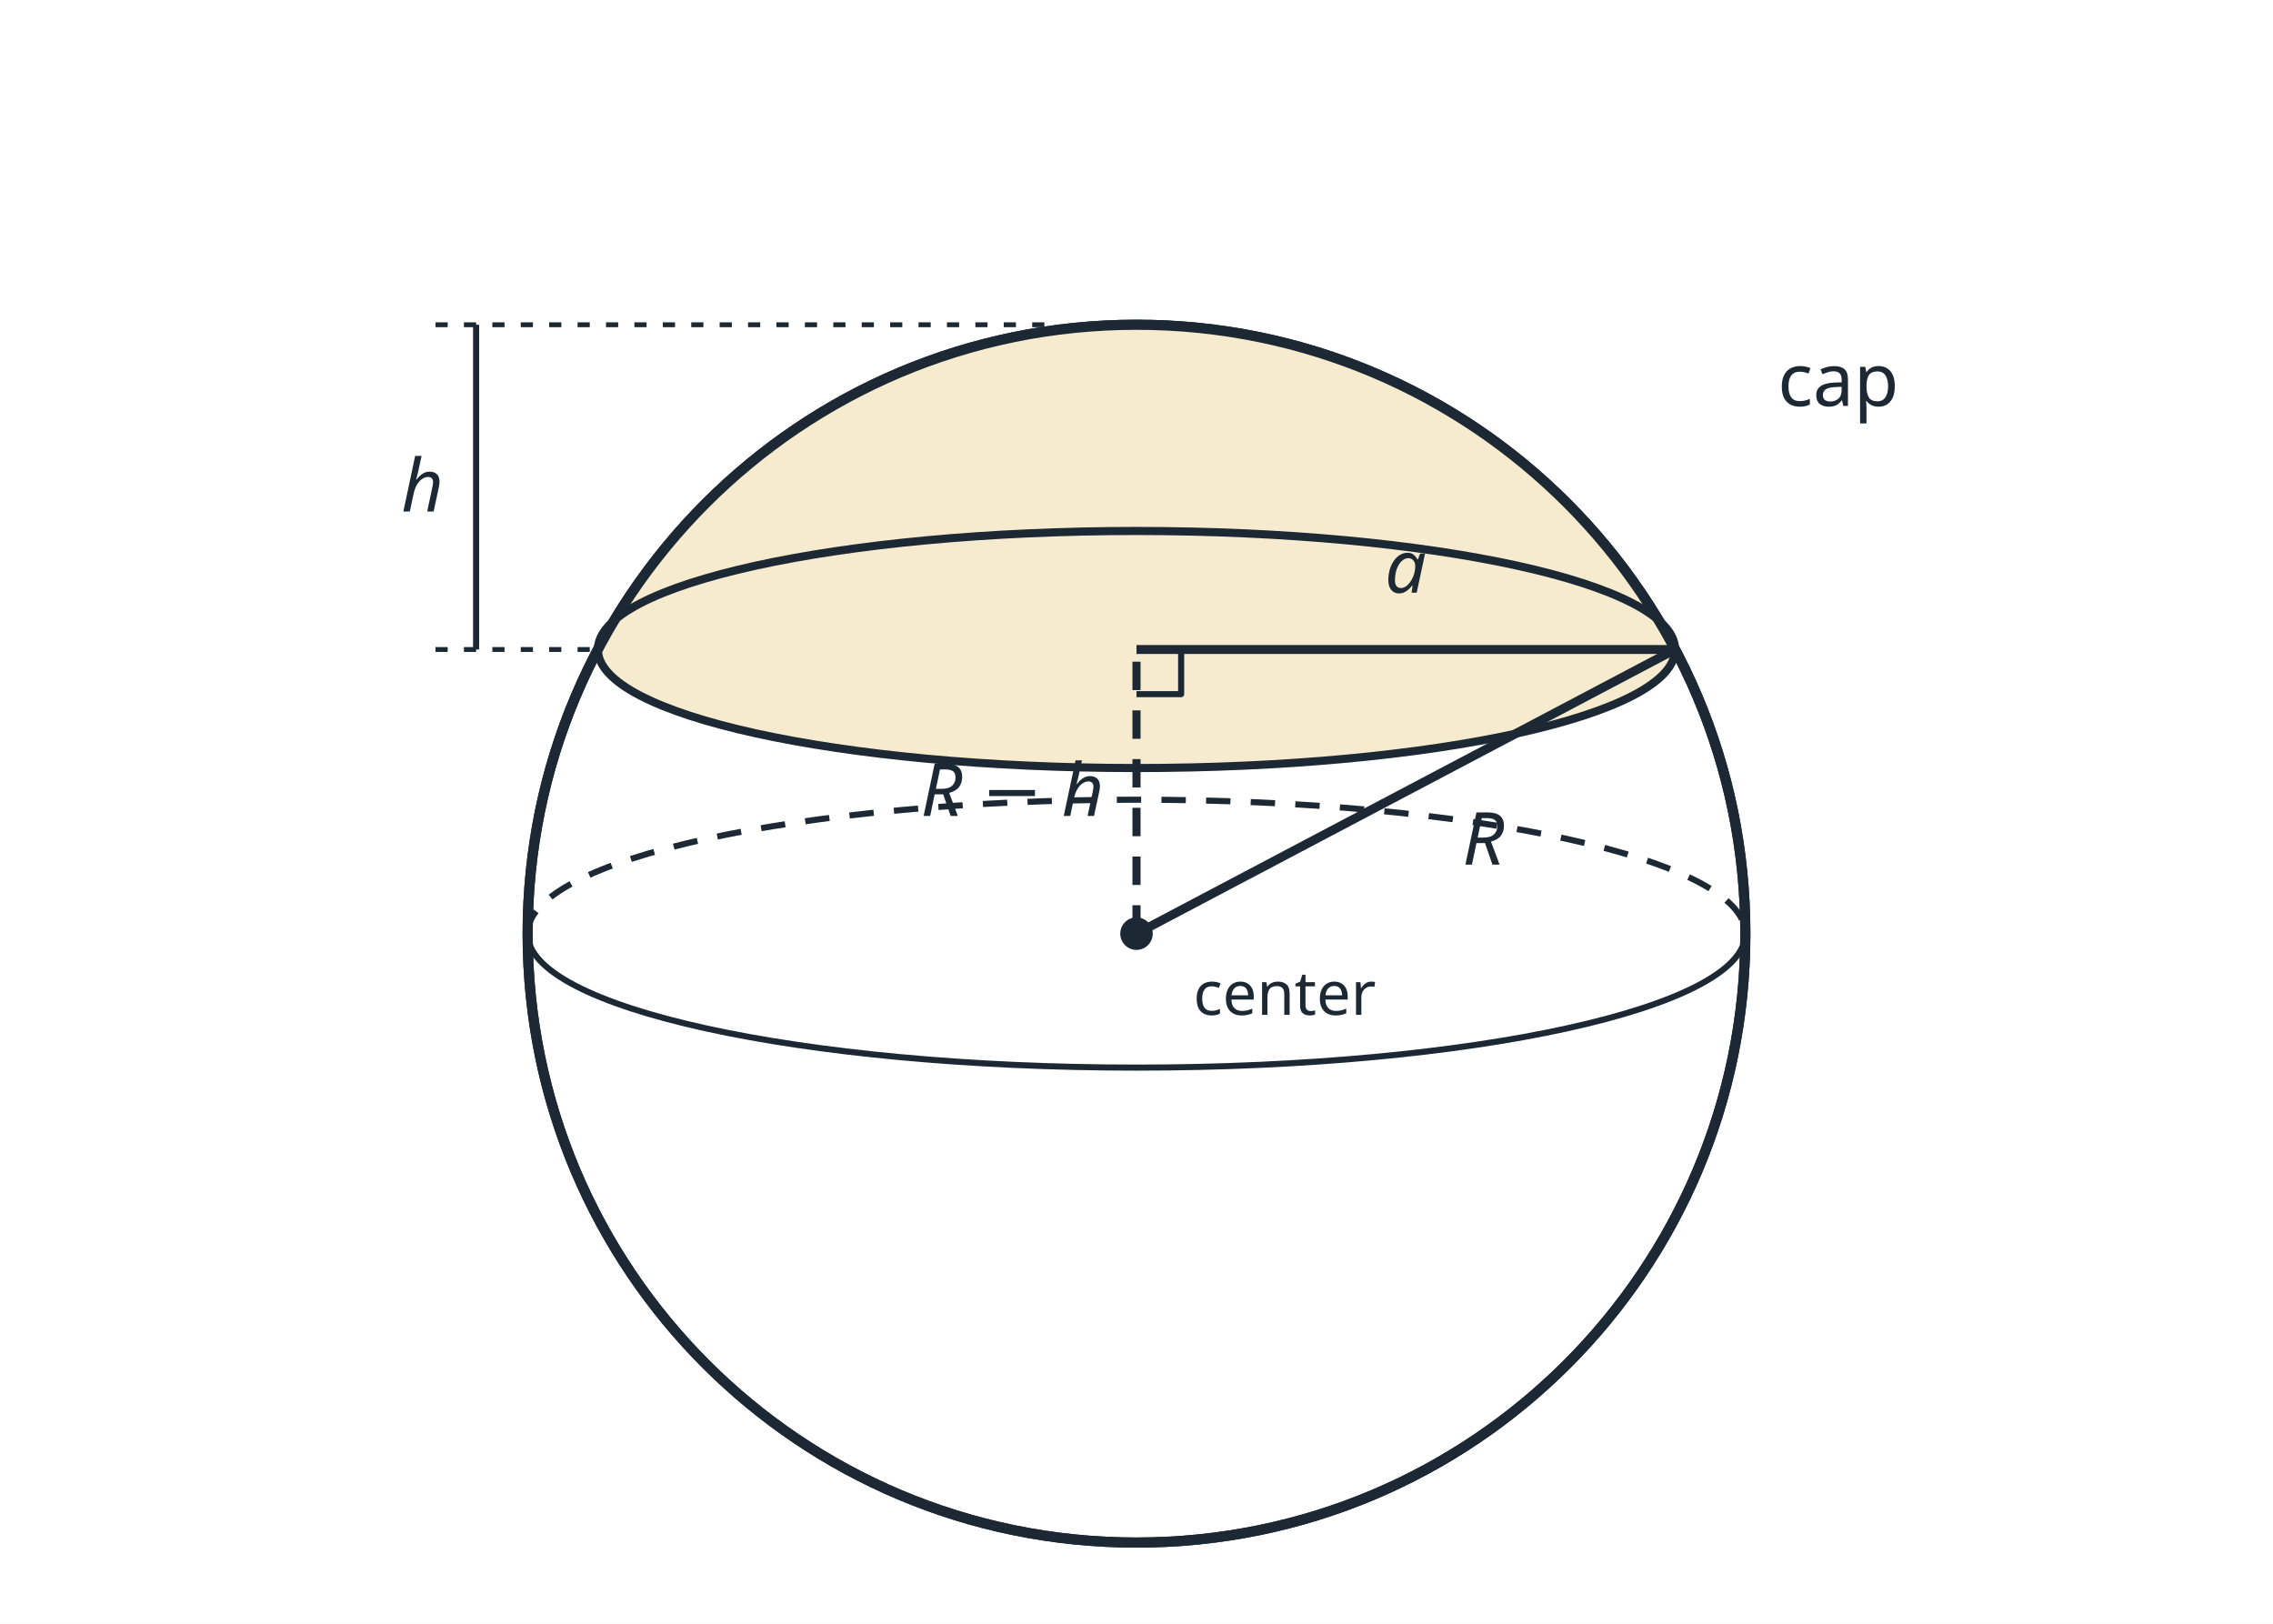
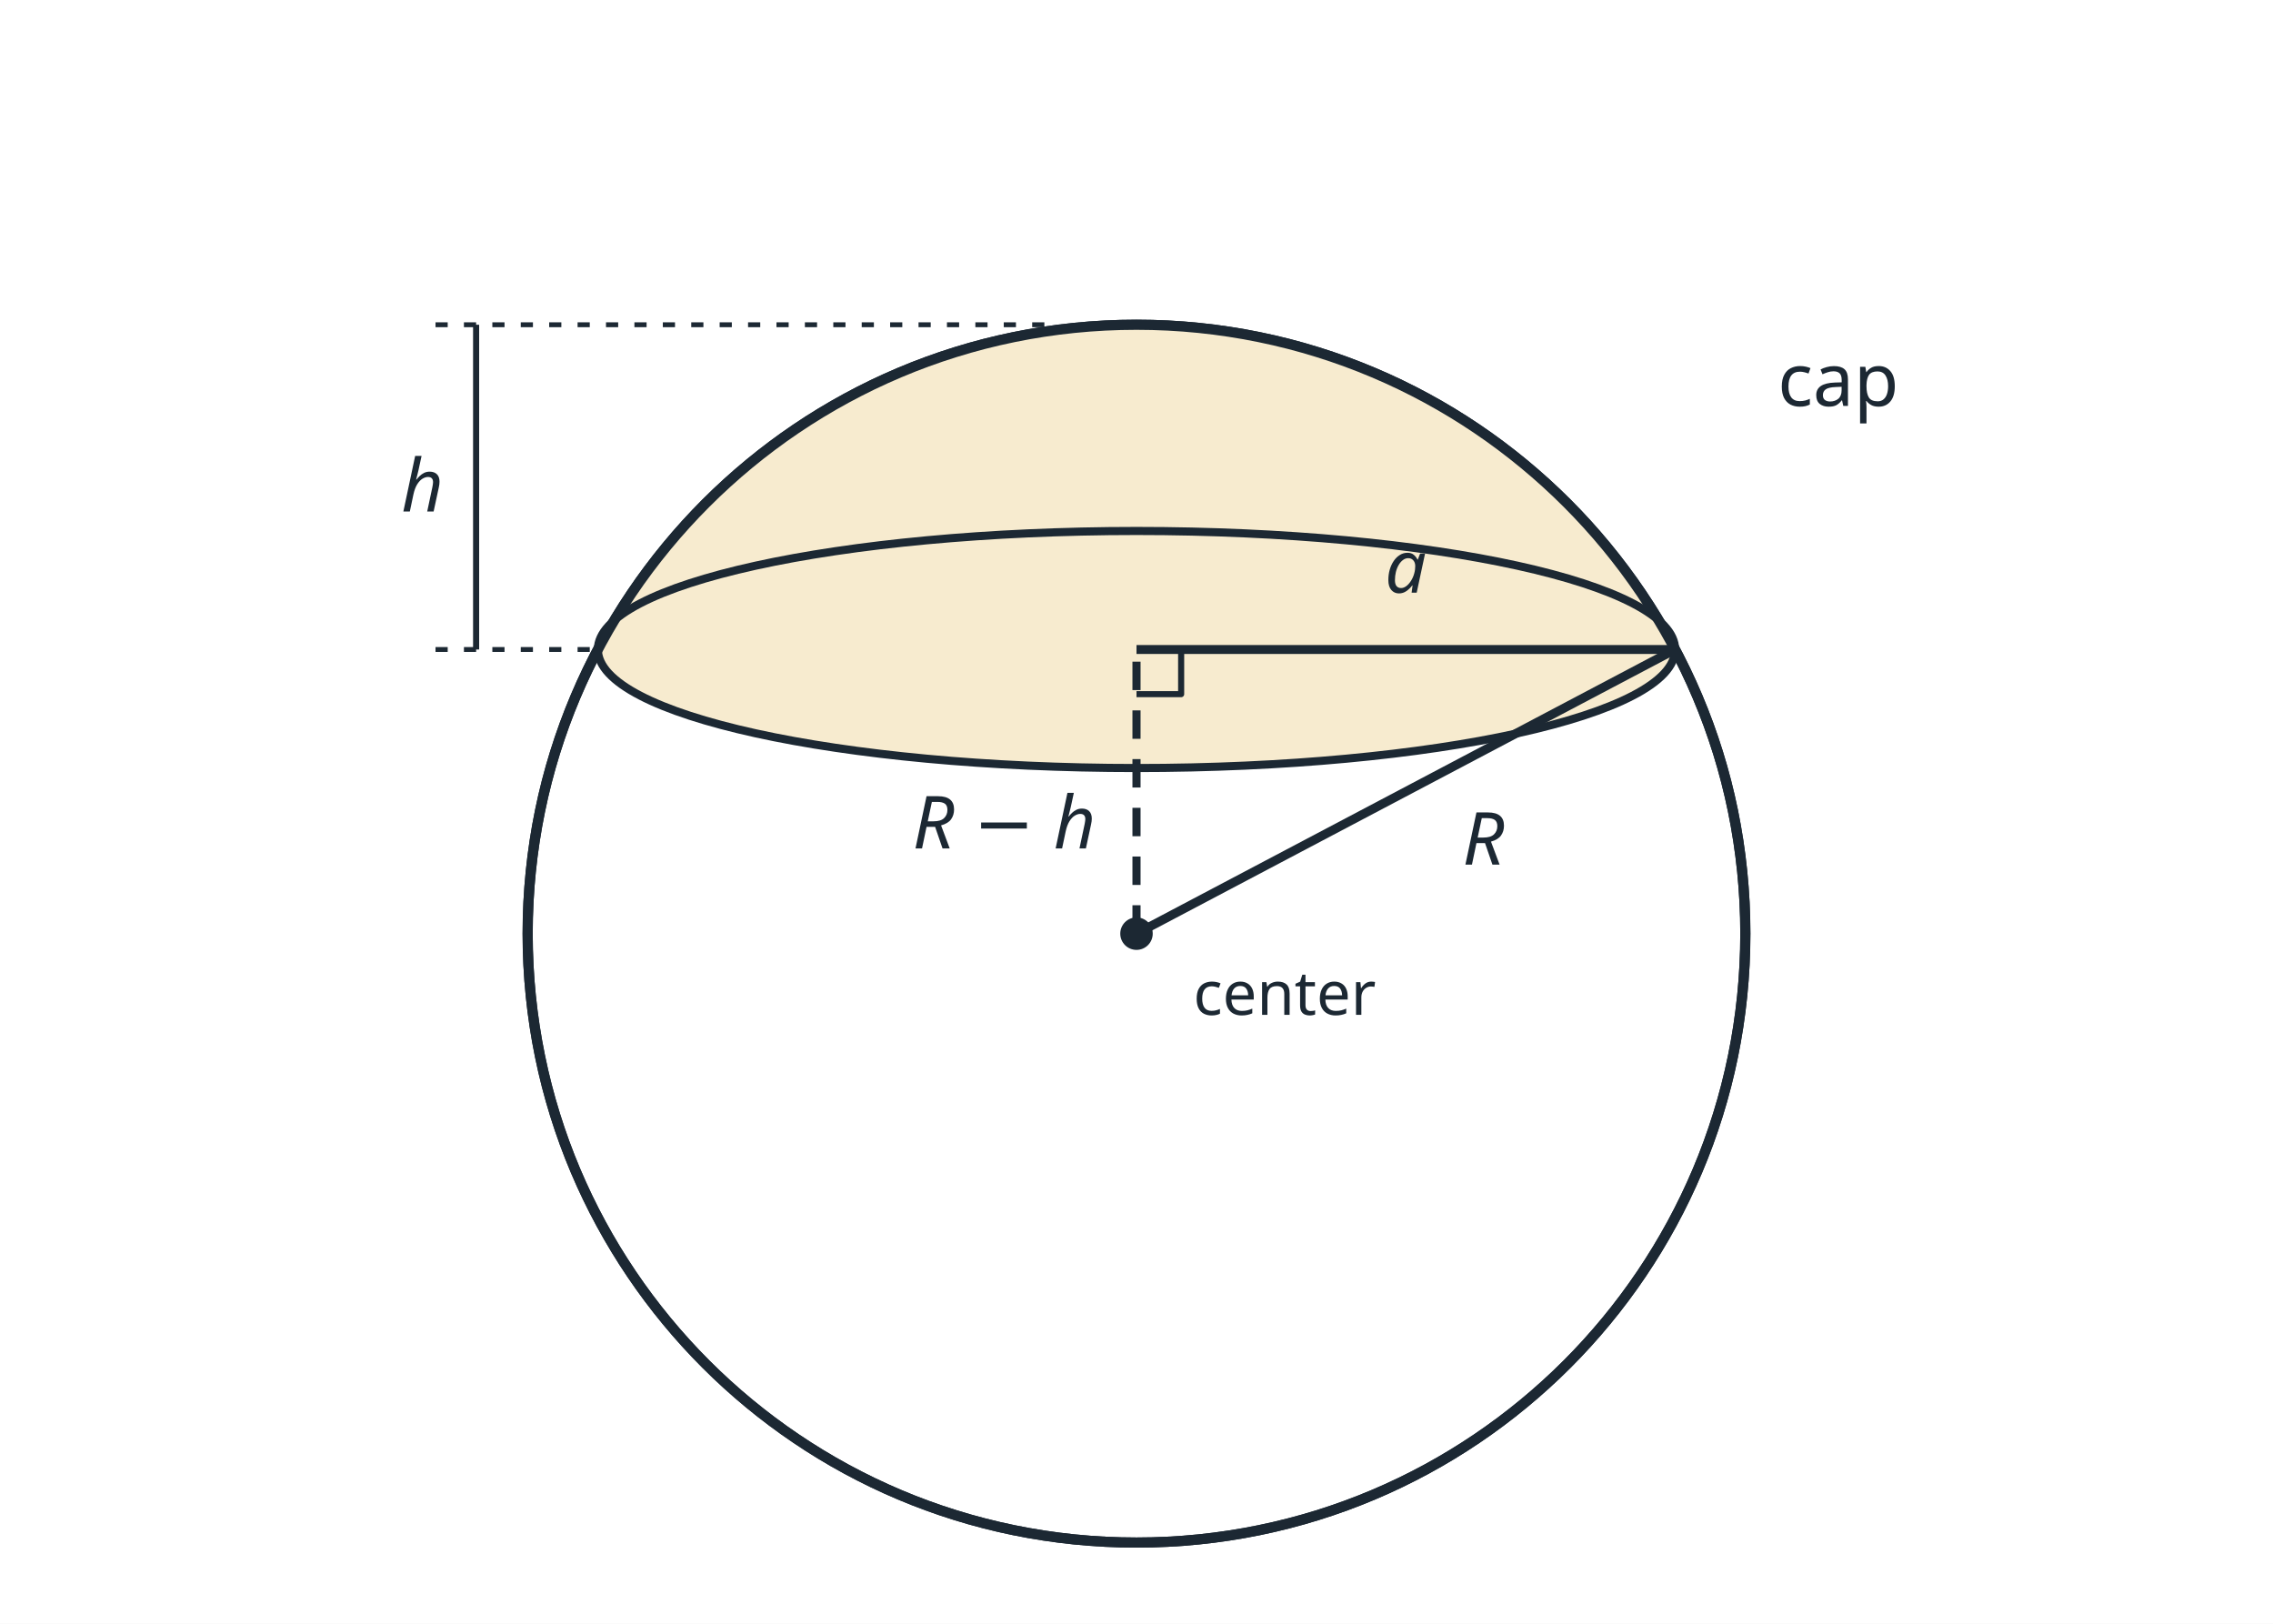
<svg xmlns="http://www.w3.org/2000/svg" viewBox="0 0 560 400" width="560" height="400" font-family="sans-serif">
  <rect width="560" height="400" fill="#ffffff" />
  <circle cx="280.0" cy="230.0" r="150.0" fill="#ffffff" stroke="#1c2833" stroke-width="2.5" />
  <path d="M147.3,160 A150,150 0 0 1 412.7,160 Z" fill="#f7ebcf" stroke="#1c2833" stroke-width="0" stroke-linejoin="round" />
  <ellipse cx="280.0" cy="160.0" rx="132.7" ry="29.2" fill="#f7ebcf" stroke="#1c2833" stroke-width="2" />
  <circle cx="280.0" cy="230.0" r="150.0" fill="none" stroke="#1c2833" stroke-width="2.5" />
-   <path d="M130,230 A150,33.0 0 0 0 430,230" fill="none" stroke="#1c2833" stroke-width="1.5" stroke-linejoin="round" />
-   <path d="M130,230 A150,33.0 0 0 1 430,230" fill="none" stroke="#1c2833" stroke-width="1.5" stroke-linejoin="round" stroke-dasharray="6 5" />
  <circle cx="280.0" cy="230.0" r="4" fill="#1c2833" />
  <line x1="280.0" y1="230.0" x2="280.0" y2="160.0" stroke="#1c2833" stroke-width="2" stroke-dasharray="7 5" />
  <line x1="280.0" y1="160.0" x2="412.7" y2="160.0" stroke="#1c2833" stroke-width="2.2" />
  <line x1="280.0" y1="230.0" x2="412.7" y2="160.0" stroke="#1c2833" stroke-width="2.2" />
  <polyline points="280.0,171.0 291.0,171.0 291.0,160.0" fill="none" stroke="#1c2833" stroke-width="1.5" stroke-linejoin="round" />
  <line x1="107.3" y1="80.0" x2="260.0" y2="80.0" stroke="#1c2833" stroke-width="1.2" stroke-dasharray="3 4" />
  <line x1="117.3" y1="80.0" x2="117.3" y2="160.0" stroke="#1c2833" stroke-width="1.5" />
  <line x1="107.3" y1="160.0" x2="147.3" y2="160.0" stroke="#1c2833" stroke-width="1.2" stroke-dasharray="3 4" />
  <text x="109.3" y="126.0" font-size="18" text-anchor="end" fill="#1c2833" font-style="italic">h</text>
-   <text x="272.0" y="201.0" font-size="18" text-anchor="end" fill="#1c2833" font-style="italic">R − h</text>
+   <text x="270.0" y="209.0" font-size="18" text-anchor="end" fill="#1c2833" font-style="italic">R − h</text>
  <text x="346.3" y="146.0" font-size="18" text-anchor="middle" fill="#1c2833" font-style="italic">a</text>
  <text x="360.3" y="213.0" font-size="18" text-anchor="start" fill="#1c2833" font-style="italic">R</text>
  <text x="294.0" y="250.0" font-size="15" text-anchor="start" fill="#1c2833">center</text>
  <text x="438.0" y="100.0" font-size="18" text-anchor="start" fill="#1c2833">cap</text>
</svg>
